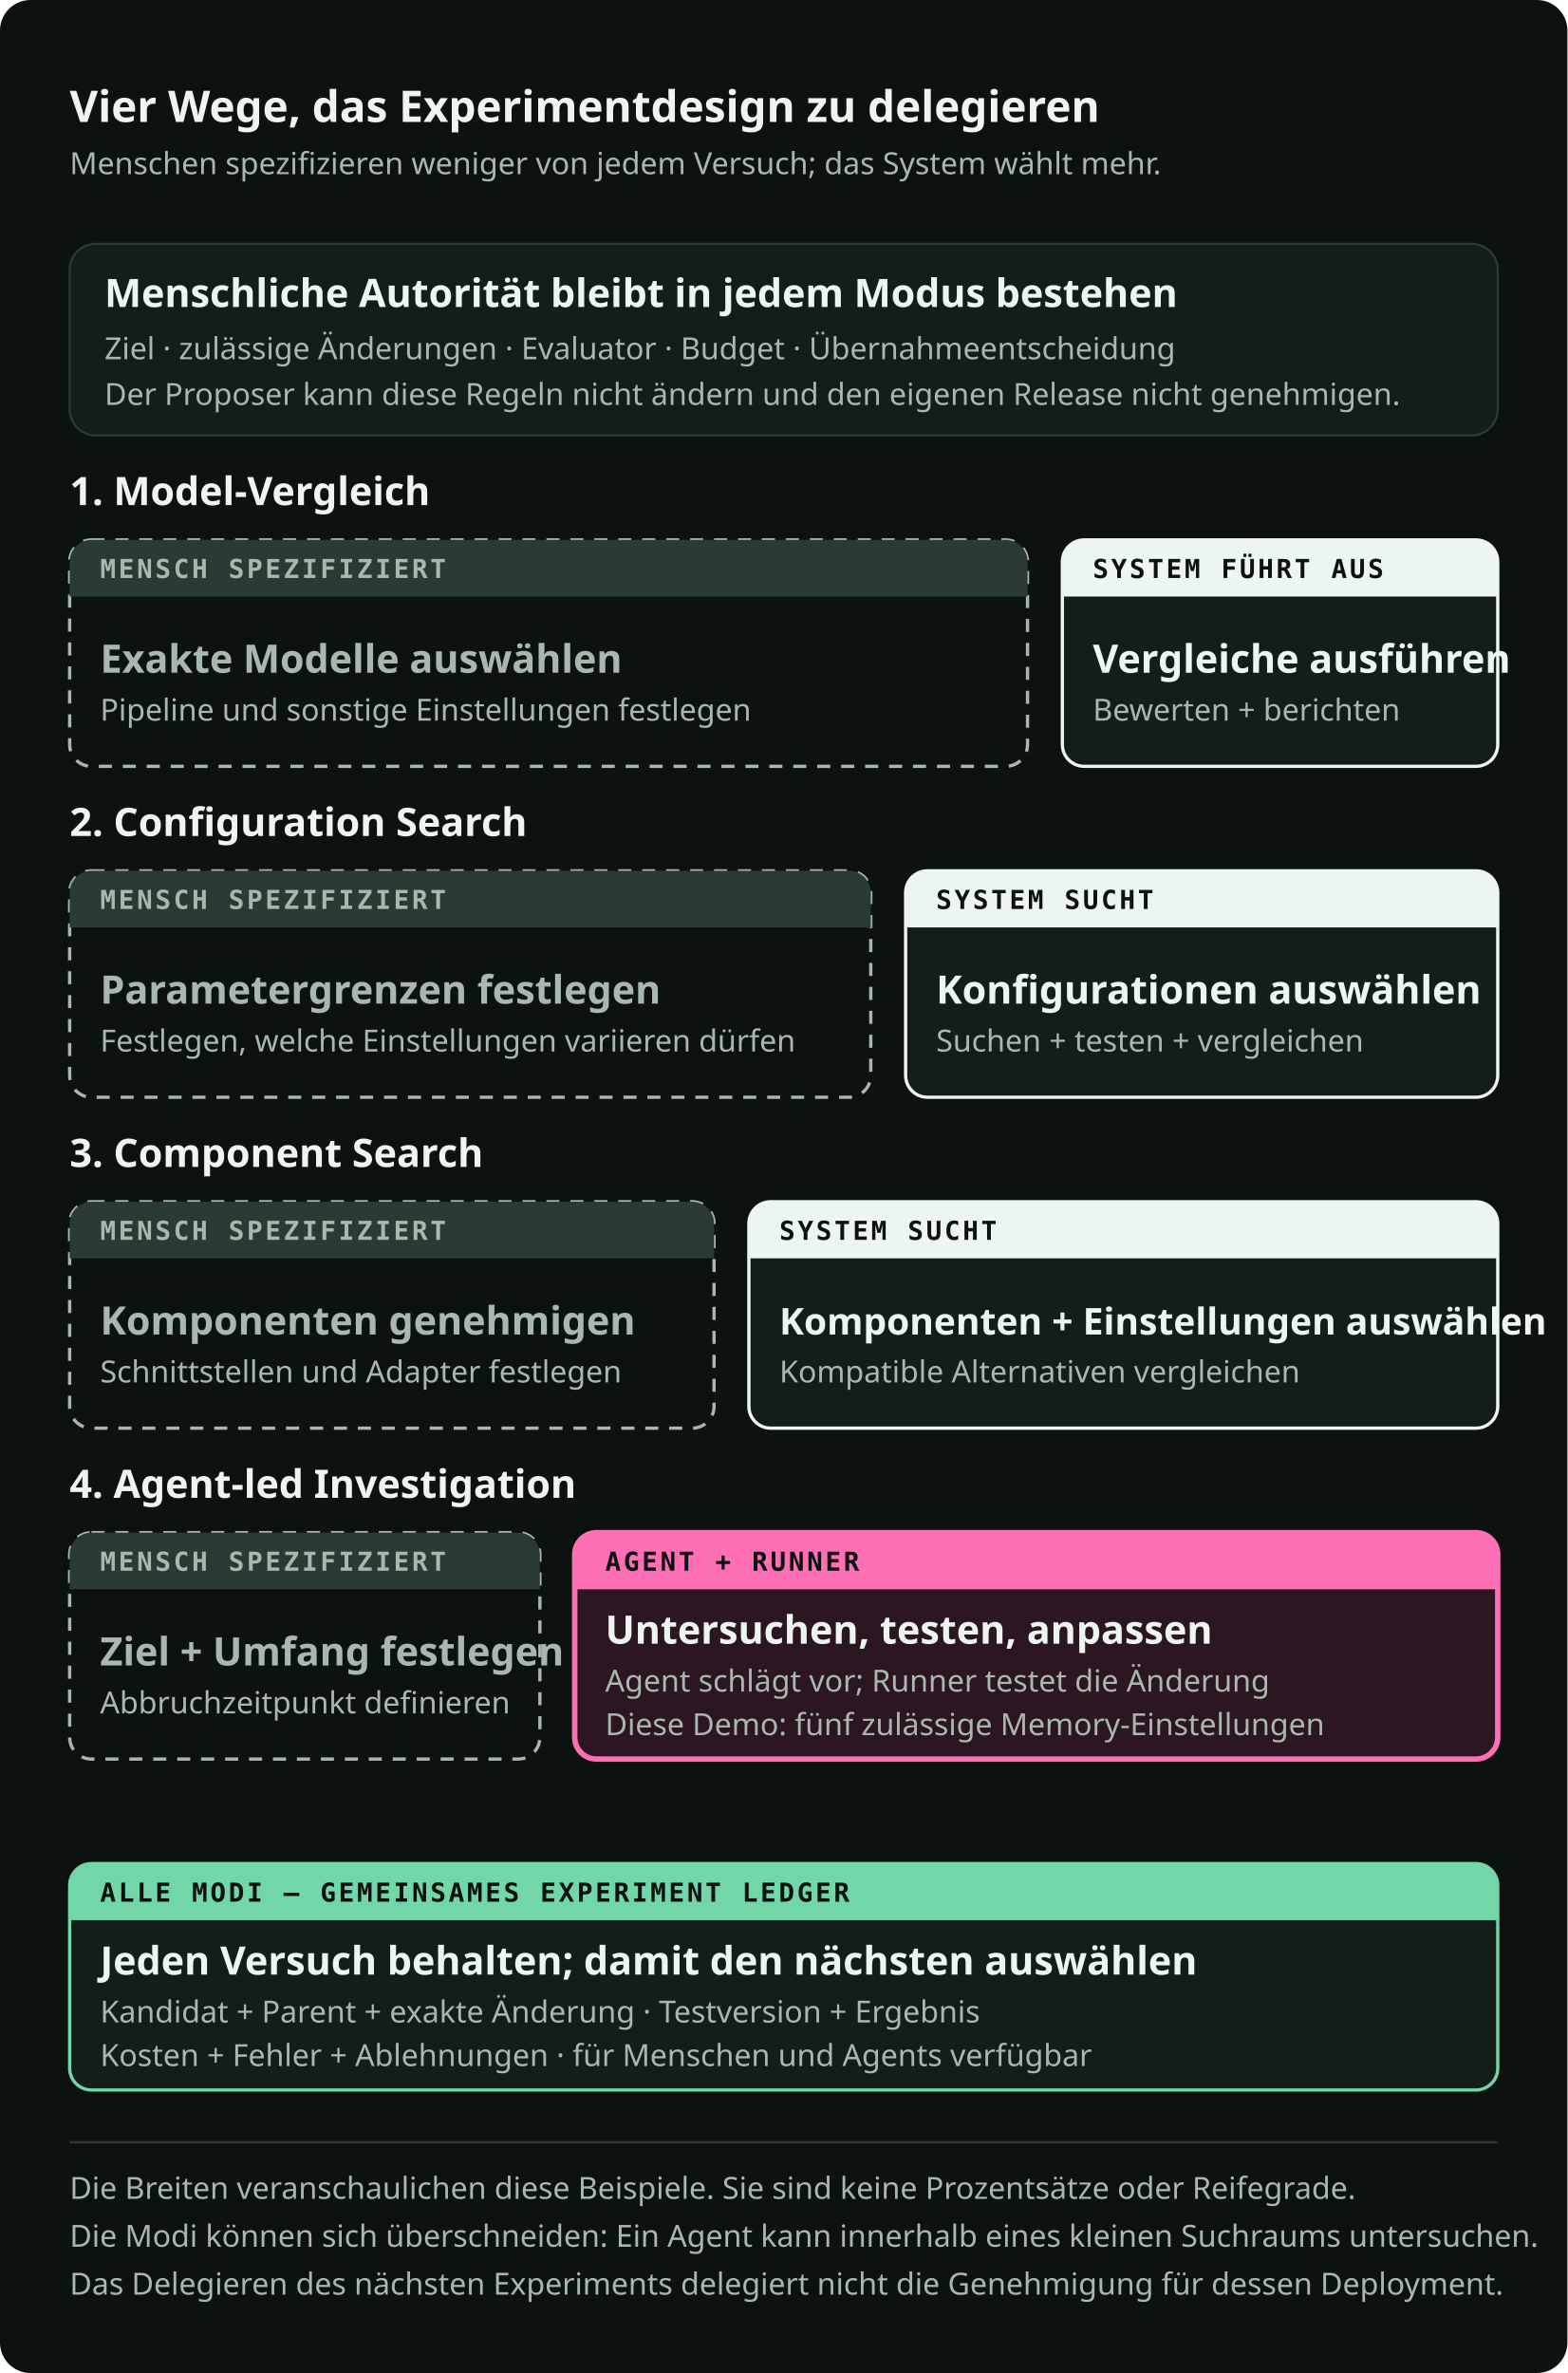
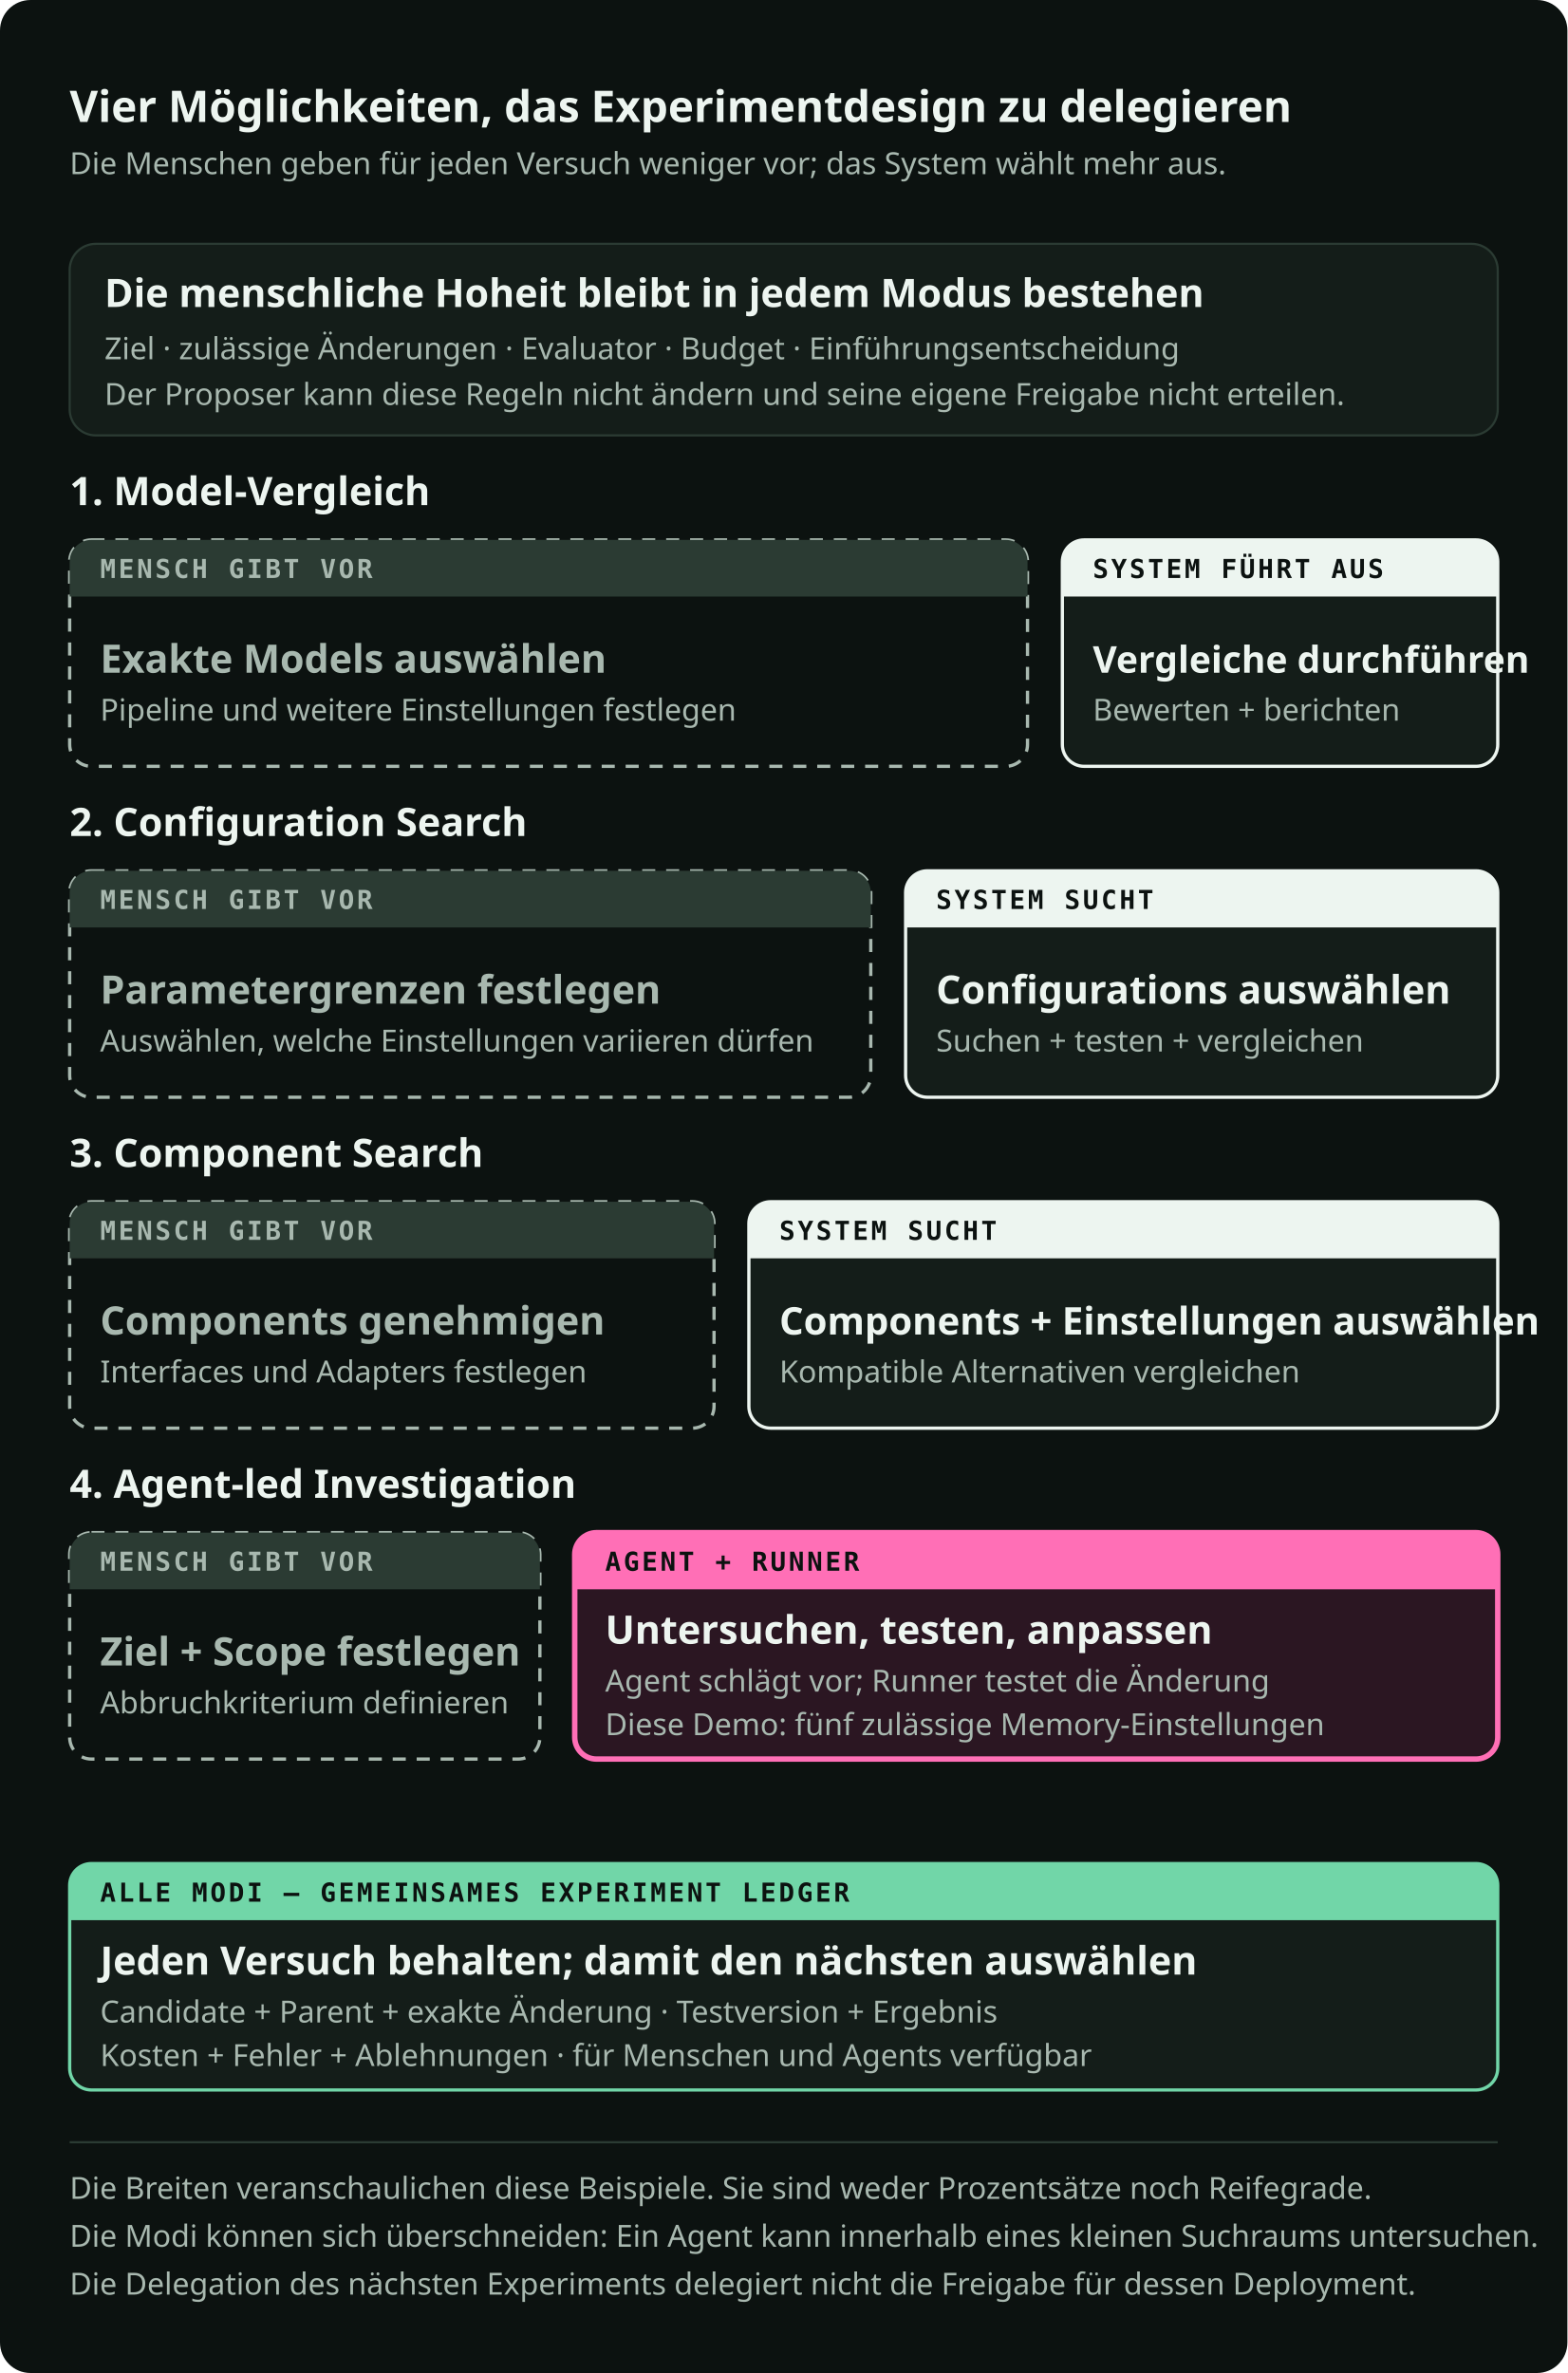
<svg xmlns="http://www.w3.org/2000/svg" viewBox="0 0 720 1090" role="img" preserveAspectRatio="xMidYMid meet" data-visual-system="byte-diagram-v2" data-direction="B" data-theme="dark" aria-labelledby="working-modes-title working-modes-desc" shape-rendering="geometricPrecision" text-rendering="geometricPrecision">
  <style data-visual-system="byte-diagram-v2">* { animation: none !important; }</style>
  <defs>
    <marker id="working-modes-arrow-flow" viewBox="0 0 10 10" refX="8" refY="5" markerWidth="9" markerHeight="9" orient="auto-start-reverse">
      <path d="M0 0 10 5 0 10Z" fill="#EDF5F0" />
    </marker>
    <marker id="working-modes-arrow-fail" viewBox="0 0 10 10" refX="8" refY="5" markerWidth="9" markerHeight="9" orient="auto-start-reverse">
      <path d="M0 0 10 5 0 10Z" fill="#FF6FB6" />
    </marker>
  </defs>
  <rect width="720" height="1090" rx="14" fill="#0C1210" />
-   <text x="32" y="56" font-family="Space Grotesk, IBM Plex Sans, ui-sans-serif, system-ui, sans-serif" font-size="20" font-weight="700" fill="#EDF5F0">Vier Wege, das Experimentdesign zu delegieren</text>
-   <text x="32" y="80" font-family="IBM Plex Sans, ui-sans-serif, system-ui, sans-serif" font-size="14" font-weight="400" fill="#A8B8AF">Menschen spezifizieren weniger von jedem Versuch; das System wählt mehr.</text>
+   <text x="32" y="56" font-family="Space Grotesk, IBM Plex Sans, ui-sans-serif, system-ui, sans-serif" font-size="20" font-weight="700" fill="#EDF5F0">Vier Möglichkeiten, das Experimentdesign zu delegieren</text>
+   <text x="32" y="80" font-family="IBM Plex Sans, ui-sans-serif, system-ui, sans-serif" font-size="14" font-weight="400" fill="#A8B8AF">Die Menschen geben für jeden Versuch weniger vor; das System wählt mehr aus.</text>
  <rect x="32" y="112" width="656" height="88" rx="12" fill="#141D19" stroke="#2B3B33" stroke-width="1" />
-   <text x="48" y="141" font-family="Space Grotesk, IBM Plex Sans, ui-sans-serif, system-ui, sans-serif" font-size="18" font-weight="600" fill="#EDF5F0">Menschliche Autorität bleibt in jedem Modus bestehen</text>
-   <text x="48" y="165" font-family="IBM Plex Sans, ui-sans-serif, system-ui, sans-serif" font-size="14" font-weight="400" fill="#A8B8AF">Ziel · zulässige Änderungen · Evaluator · Budget · Übernahmeentscheidung</text>
-   <text x="48" y="186" font-family="IBM Plex Sans, ui-sans-serif, system-ui, sans-serif" font-size="14" font-weight="400" fill="#A8B8AF">Der Proposer kann diese Regeln nicht ändern und den eigenen Release nicht genehmigen.</text>
+   <text x="48" y="141" font-family="Space Grotesk, IBM Plex Sans, ui-sans-serif, system-ui, sans-serif" font-size="18" font-weight="600" fill="#EDF5F0">Die menschliche Hoheit bleibt in jedem Modus bestehen</text>
+   <text x="48" y="165" font-family="IBM Plex Sans, ui-sans-serif, system-ui, sans-serif" font-size="14" font-weight="400" fill="#A8B8AF">Ziel · zulässige Änderungen · Evaluator · Budget · Einführungsentscheidung</text>
+   <text x="48" y="186" font-family="IBM Plex Sans, ui-sans-serif, system-ui, sans-serif" font-size="14" font-weight="400" fill="#A8B8AF">Der Proposer kann diese Regeln nicht ändern und seine eigene Freigabe nicht erteilen.</text>
  <text x="32" y="232" font-family="Space Grotesk, IBM Plex Sans, ui-sans-serif, system-ui, sans-serif" font-size="18" font-weight="600" fill="#EDF5F0">1. Model-Vergleich</text>
  <path d="M42 248h420a10 10 0 0 1 10 10v84a10 10 0 0 1 -10 10h-420a10 10 0 0 1 -10 -10v-84a10 10 0 0 1 10 -10Z" fill="#0C1210" stroke="#A8B8AF" stroke-width="1.5" stroke-dasharray="6 5" />
  <path d="M42 248h420a10 10 0 0 1 10 10v16a0 0 0 0 1 -0 0h-440a0 0 0 0 1 -0 -0v-16a10 10 0 0 1 10 -10Z" fill="#2B3B33" />
-   <text x="46" y="265.5" font-family="IBM Plex Mono, ui-monospace, SFMono-Regular, Menlo, monospace" font-size="12" font-weight="600" fill="#A8B8AF" letter-spacing="1.2">MENSCH SPEZIFIZIERT</text>
-   <text x="46" y="309" font-family="Space Grotesk, IBM Plex Sans, ui-sans-serif, system-ui, sans-serif" font-size="18" font-weight="600" fill="#A8B8AF">Exakte Modelle auswählen</text>
-   <text x="46" y="331" font-family="IBM Plex Sans, ui-sans-serif, system-ui, sans-serif" font-size="14" font-weight="400" fill="#A8B8AF">Pipeline und sonstige Einstellungen festlegen</text>
+   <text x="46" y="265.5" font-family="IBM Plex Mono, ui-monospace, SFMono-Regular, Menlo, monospace" font-size="12" font-weight="600" fill="#A8B8AF" letter-spacing="1.2">MENSCH GIBT VOR</text>
+   <text x="46" y="309" font-family="Space Grotesk, IBM Plex Sans, ui-sans-serif, system-ui, sans-serif" font-size="18" font-weight="600" fill="#A8B8AF">Exakte Models auswählen</text>
+   <text x="46" y="331" font-family="IBM Plex Sans, ui-sans-serif, system-ui, sans-serif" font-size="14" font-weight="400" fill="#A8B8AF">Pipeline und weitere Einstellungen festlegen</text>
  <path d="M498 248h180a10 10 0 0 1 10 10v84a10 10 0 0 1 -10 10h-180a10 10 0 0 1 -10 -10v-84a10 10 0 0 1 10 -10Z" fill="#141D19" stroke="#EDF5F0" stroke-width="1.5" />
  <path d="M498 248h180a10 10 0 0 1 10 10v16a0 0 0 0 1 -0 0h-200a0 0 0 0 1 -0 -0v-16a10 10 0 0 1 10 -10Z" fill="#EDF5F0" />
  <text x="502" y="265.5" font-family="IBM Plex Mono, ui-monospace, SFMono-Regular, Menlo, monospace" font-size="12" font-weight="600" fill="#0C1210" letter-spacing="1.2">SYSTEM FÜHRT AUS</text>
-   <text x="502" y="309" font-family="Space Grotesk, IBM Plex Sans, ui-sans-serif, system-ui, sans-serif" font-size="18" font-weight="600" fill="#EDF5F0">Vergleiche ausführen</text>
+   <text x="502" y="309" font-family="Space Grotesk, IBM Plex Sans, ui-sans-serif, system-ui, sans-serif" font-size="18" font-weight="600" fill="#EDF5F0" style="font-size: 17px;">Vergleiche durchführen</text>
  <text x="502" y="331" font-family="IBM Plex Sans, ui-sans-serif, system-ui, sans-serif" font-size="14" font-weight="400" fill="#A8B8AF">Bewerten + berichten</text>
  <text x="32" y="384" font-family="Space Grotesk, IBM Plex Sans, ui-sans-serif, system-ui, sans-serif" font-size="18" font-weight="600" fill="#EDF5F0">2. Configuration Search</text>
  <path d="M42 400h348a10 10 0 0 1 10 10v84a10 10 0 0 1 -10 10h-348a10 10 0 0 1 -10 -10v-84a10 10 0 0 1 10 -10Z" fill="#0C1210" stroke="#A8B8AF" stroke-width="1.5" stroke-dasharray="6 5" />
  <path d="M42 400h348a10 10 0 0 1 10 10v16a0 0 0 0 1 -0 0h-368a0 0 0 0 1 -0 -0v-16a10 10 0 0 1 10 -10Z" fill="#2B3B33" />
-   <text x="46" y="417.5" font-family="IBM Plex Mono, ui-monospace, SFMono-Regular, Menlo, monospace" font-size="12" font-weight="600" fill="#A8B8AF" letter-spacing="1.2">MENSCH SPEZIFIZIERT</text>
+   <text x="46" y="417.5" font-family="IBM Plex Mono, ui-monospace, SFMono-Regular, Menlo, monospace" font-size="12" font-weight="600" fill="#A8B8AF" letter-spacing="1.2">MENSCH GIBT VOR</text>
  <text x="46" y="461" font-family="Space Grotesk, IBM Plex Sans, ui-sans-serif, system-ui, sans-serif" font-size="18" font-weight="600" fill="#A8B8AF">Parametergrenzen festlegen</text>
-   <text x="46" y="483" font-family="IBM Plex Sans, ui-sans-serif, system-ui, sans-serif" font-size="14" font-weight="400" fill="#A8B8AF">Festlegen, welche Einstellungen variieren dürfen</text>
+   <text x="46" y="483" font-family="IBM Plex Sans, ui-sans-serif, system-ui, sans-serif" font-size="14" font-weight="400" fill="#A8B8AF">Auswählen, welche Einstellungen variieren dürfen</text>
  <path d="M426 400h252a10 10 0 0 1 10 10v84a10 10 0 0 1 -10 10h-252a10 10 0 0 1 -10 -10v-84a10 10 0 0 1 10 -10Z" fill="#141D19" stroke="#EDF5F0" stroke-width="1.5" />
  <path d="M426 400h252a10 10 0 0 1 10 10v16a0 0 0 0 1 -0 0h-272a0 0 0 0 1 -0 -0v-16a10 10 0 0 1 10 -10Z" fill="#EDF5F0" />
  <text x="430" y="417.5" font-family="IBM Plex Mono, ui-monospace, SFMono-Regular, Menlo, monospace" font-size="12" font-weight="600" fill="#0C1210" letter-spacing="1.2">SYSTEM SUCHT</text>
-   <text x="430" y="461" font-family="Space Grotesk, IBM Plex Sans, ui-sans-serif, system-ui, sans-serif" font-size="18" font-weight="600" fill="#EDF5F0">Konfigurationen auswählen</text>
+   <text x="430" y="461" font-family="Space Grotesk, IBM Plex Sans, ui-sans-serif, system-ui, sans-serif" font-size="18" font-weight="600" fill="#EDF5F0">Configurations auswählen</text>
  <text x="430" y="483" font-family="IBM Plex Sans, ui-sans-serif, system-ui, sans-serif" font-size="14" font-weight="400" fill="#A8B8AF">Suchen + testen + vergleichen</text>
  <text x="32" y="536" font-family="Space Grotesk, IBM Plex Sans, ui-sans-serif, system-ui, sans-serif" font-size="18" font-weight="600" fill="#EDF5F0">3. Component Search</text>
  <path d="M42 552h276a10 10 0 0 1 10 10v84a10 10 0 0 1 -10 10h-276a10 10 0 0 1 -10 -10v-84a10 10 0 0 1 10 -10Z" fill="#0C1210" stroke="#A8B8AF" stroke-width="1.5" stroke-dasharray="6 5" />
  <path d="M42 552h276a10 10 0 0 1 10 10v16a0 0 0 0 1 -0 0h-296a0 0 0 0 1 -0 -0v-16a10 10 0 0 1 10 -10Z" fill="#2B3B33" />
-   <text x="46" y="569.5" font-family="IBM Plex Mono, ui-monospace, SFMono-Regular, Menlo, monospace" font-size="12" font-weight="600" fill="#A8B8AF" letter-spacing="1.2">MENSCH SPEZIFIZIERT</text>
-   <text x="46" y="613" font-family="Space Grotesk, IBM Plex Sans, ui-sans-serif, system-ui, sans-serif" font-size="18" font-weight="600" fill="#A8B8AF">Komponenten genehmigen</text>
-   <text x="46" y="635" font-family="IBM Plex Sans, ui-sans-serif, system-ui, sans-serif" font-size="14" font-weight="400" fill="#A8B8AF">Schnittstellen und Adapter festlegen</text>
+   <text x="46" y="569.5" font-family="IBM Plex Mono, ui-monospace, SFMono-Regular, Menlo, monospace" font-size="12" font-weight="600" fill="#A8B8AF" letter-spacing="1.2">MENSCH GIBT VOR</text>
+   <text x="46" y="613" font-family="Space Grotesk, IBM Plex Sans, ui-sans-serif, system-ui, sans-serif" font-size="18" font-weight="600" fill="#A8B8AF">Components genehmigen</text>
+   <text x="46" y="635" font-family="IBM Plex Sans, ui-sans-serif, system-ui, sans-serif" font-size="14" font-weight="400" fill="#A8B8AF">Interfaces und Adapters festlegen</text>
  <path d="M354 552h324a10 10 0 0 1 10 10v84a10 10 0 0 1 -10 10h-324a10 10 0 0 1 -10 -10v-84a10 10 0 0 1 10 -10Z" fill="#141D19" stroke="#EDF5F0" stroke-width="1.5" />
  <path d="M354 552h324a10 10 0 0 1 10 10v16a0 0 0 0 1 -0 0h-344a0 0 0 0 1 -0 -0v-16a10 10 0 0 1 10 -10Z" fill="#EDF5F0" />
  <text x="358" y="569.5" font-family="IBM Plex Mono, ui-monospace, SFMono-Regular, Menlo, monospace" font-size="12" font-weight="600" fill="#0C1210" letter-spacing="1.2">SYSTEM SUCHT</text>
-   <text x="358" y="613" font-family="Space Grotesk, IBM Plex Sans, ui-sans-serif, system-ui, sans-serif" font-size="18" font-weight="600" fill="#EDF5F0" style="font-size: 17px;">Komponenten + Einstellungen auswählen</text>
+   <text x="358" y="613" font-family="Space Grotesk, IBM Plex Sans, ui-sans-serif, system-ui, sans-serif" font-size="18" font-weight="600" fill="#EDF5F0" style="font-size: 17.5px;">Components + Einstellungen auswählen</text>
  <text x="358" y="635" font-family="IBM Plex Sans, ui-sans-serif, system-ui, sans-serif" font-size="14" font-weight="400" fill="#A8B8AF">Kompatible Alternativen vergleichen</text>
  <text x="32" y="688" font-family="Space Grotesk, IBM Plex Sans, ui-sans-serif, system-ui, sans-serif" font-size="18" font-weight="600" fill="#EDF5F0">4. Agent-led Investigation</text>
  <path d="M42 704h196a10 10 0 0 1 10 10v84a10 10 0 0 1 -10 10h-196a10 10 0 0 1 -10 -10v-84a10 10 0 0 1 10 -10Z" fill="#0C1210" stroke="#A8B8AF" stroke-width="1.5" stroke-dasharray="6 5" />
  <path d="M42 704h196a10 10 0 0 1 10 10v16a0 0 0 0 1 -0 0h-216a0 0 0 0 1 -0 -0v-16a10 10 0 0 1 10 -10Z" fill="#2B3B33" />
-   <text x="46" y="721.5" font-family="IBM Plex Mono, ui-monospace, SFMono-Regular, Menlo, monospace" font-size="12" font-weight="600" fill="#A8B8AF" letter-spacing="1.2">MENSCH SPEZIFIZIERT</text>
-   <text x="46" y="765" font-family="Space Grotesk, IBM Plex Sans, ui-sans-serif, system-ui, sans-serif" font-size="18" font-weight="600" fill="#A8B8AF">Ziel + Umfang festlegen</text>
-   <text x="46" y="787" font-family="IBM Plex Sans, ui-sans-serif, system-ui, sans-serif" font-size="14" font-weight="400" fill="#A8B8AF">Abbruchzeitpunkt definieren</text>
+   <text x="46" y="721.5" font-family="IBM Plex Mono, ui-monospace, SFMono-Regular, Menlo, monospace" font-size="12" font-weight="600" fill="#A8B8AF" letter-spacing="1.2">MENSCH GIBT VOR</text>
+   <text x="46" y="765" font-family="Space Grotesk, IBM Plex Sans, ui-sans-serif, system-ui, sans-serif" font-size="18" font-weight="600" fill="#A8B8AF">Ziel + Scope festlegen</text>
+   <text x="46" y="787" font-family="IBM Plex Sans, ui-sans-serif, system-ui, sans-serif" font-size="14" font-weight="400" fill="#A8B8AF">Abbruchkriterium definieren</text>
  <path d="M274 704h404a10 10 0 0 1 10 10v84a10 10 0 0 1 -10 10h-404a10 10 0 0 1 -10 -10v-84a10 10 0 0 1 10 -10Z" fill="#2B1622" stroke="#FF6FB6" stroke-width="2.5" />
  <path d="M274 704h404a10 10 0 0 1 10 10v16a0 0 0 0 1 -0 0h-424a0 0 0 0 1 -0 -0v-16a10 10 0 0 1 10 -10Z" fill="#FF6FB6" />
  <text x="278" y="721.5" font-family="IBM Plex Mono, ui-monospace, SFMono-Regular, Menlo, monospace" font-size="12" font-weight="600" fill="#0C1210" letter-spacing="1.2">AGENT + RUNNER</text>
  <text x="278" y="755" font-family="Space Grotesk, IBM Plex Sans, ui-sans-serif, system-ui, sans-serif" font-size="18" font-weight="600" fill="#EDF5F0">Untersuchen, testen, anpassen</text>
  <text x="278" y="777" font-family="IBM Plex Sans, ui-sans-serif, system-ui, sans-serif" font-size="14" font-weight="400" fill="#A8B8AF">Agent schlägt vor; Runner testet die Änderung</text>
  <text x="278" y="797" font-family="IBM Plex Sans, ui-sans-serif, system-ui, sans-serif" font-size="14" font-weight="400" fill="#A8B8AF">Diese Demo: fünf zulässige Memory-Einstellungen</text>
  <path d="M42 856h636a10 10 0 0 1 10 10v84a10 10 0 0 1 -10 10h-636a10 10 0 0 1 -10 -10v-84a10 10 0 0 1 10 -10Z" fill="#141D19" stroke="#71D6A8" stroke-width="1.5" />
  <path d="M42 856h636a10 10 0 0 1 10 10v16a0 0 0 0 1 -0 0h-656a0 0 0 0 1 -0 -0v-16a10 10 0 0 1 10 -10Z" fill="#71D6A8" />
  <text x="46" y="873.5" font-family="IBM Plex Mono, ui-monospace, SFMono-Regular, Menlo, monospace" font-size="12" font-weight="600" fill="#0C1210" letter-spacing="1.2">ALLE MODI — GEMEINSAMES EXPERIMENT LEDGER</text>
  <text x="46" y="907" font-family="Space Grotesk, IBM Plex Sans, ui-sans-serif, system-ui, sans-serif" font-size="18" font-weight="600" fill="#EDF5F0">Jeden Versuch behalten; damit den nächsten auswählen</text>
-   <text x="46" y="929" font-family="IBM Plex Sans, ui-sans-serif, system-ui, sans-serif" font-size="14" font-weight="400" fill="#A8B8AF">Kandidat + Parent + exakte Änderung · Testversion + Ergebnis</text>
+   <text x="46" y="929" font-family="IBM Plex Sans, ui-sans-serif, system-ui, sans-serif" font-size="14" font-weight="400" fill="#A8B8AF">Candidate + Parent + exakte Änderung · Testversion + Ergebnis</text>
  <text x="46" y="949" font-family="IBM Plex Sans, ui-sans-serif, system-ui, sans-serif" font-size="14" font-weight="400" fill="#A8B8AF">Kosten + Fehler + Ablehnungen · für Menschen und Agents verfügbar</text>
  <path d="M32 984h656" stroke="#2B3B33" stroke-width="1" />
-   <text x="32" y="1010" font-family="IBM Plex Sans, ui-sans-serif, system-ui, sans-serif" font-size="14" font-weight="400" fill="#A8B8AF">Die Breiten veranschaulichen diese Beispiele. Sie sind keine Prozentsätze oder Reifegrade.</text>
+   <text x="32" y="1010" font-family="IBM Plex Sans, ui-sans-serif, system-ui, sans-serif" font-size="14" font-weight="400" fill="#A8B8AF">Die Breiten veranschaulichen diese Beispiele. Sie sind weder Prozentsätze noch Reifegrade.</text>
  <text x="32" y="1032" font-family="IBM Plex Sans, ui-sans-serif, system-ui, sans-serif" font-size="14" font-weight="400" fill="#A8B8AF">Die Modi können sich überschneiden: Ein Agent kann innerhalb eines kleinen Suchraums untersuchen.</text>
-   <text x="32" y="1054" font-family="IBM Plex Sans, ui-sans-serif, system-ui, sans-serif" font-size="14" font-weight="400" fill="#A8B8AF">Das Delegieren des nächsten Experiments delegiert nicht die Genehmigung für dessen Deployment.</text>
+   <text x="32" y="1054" font-family="IBM Plex Sans, ui-sans-serif, system-ui, sans-serif" font-size="14" font-weight="400" fill="#A8B8AF">Die Delegation des nächsten Experiments delegiert nicht die Freigabe für dessen Deployment.</text>
</svg>
